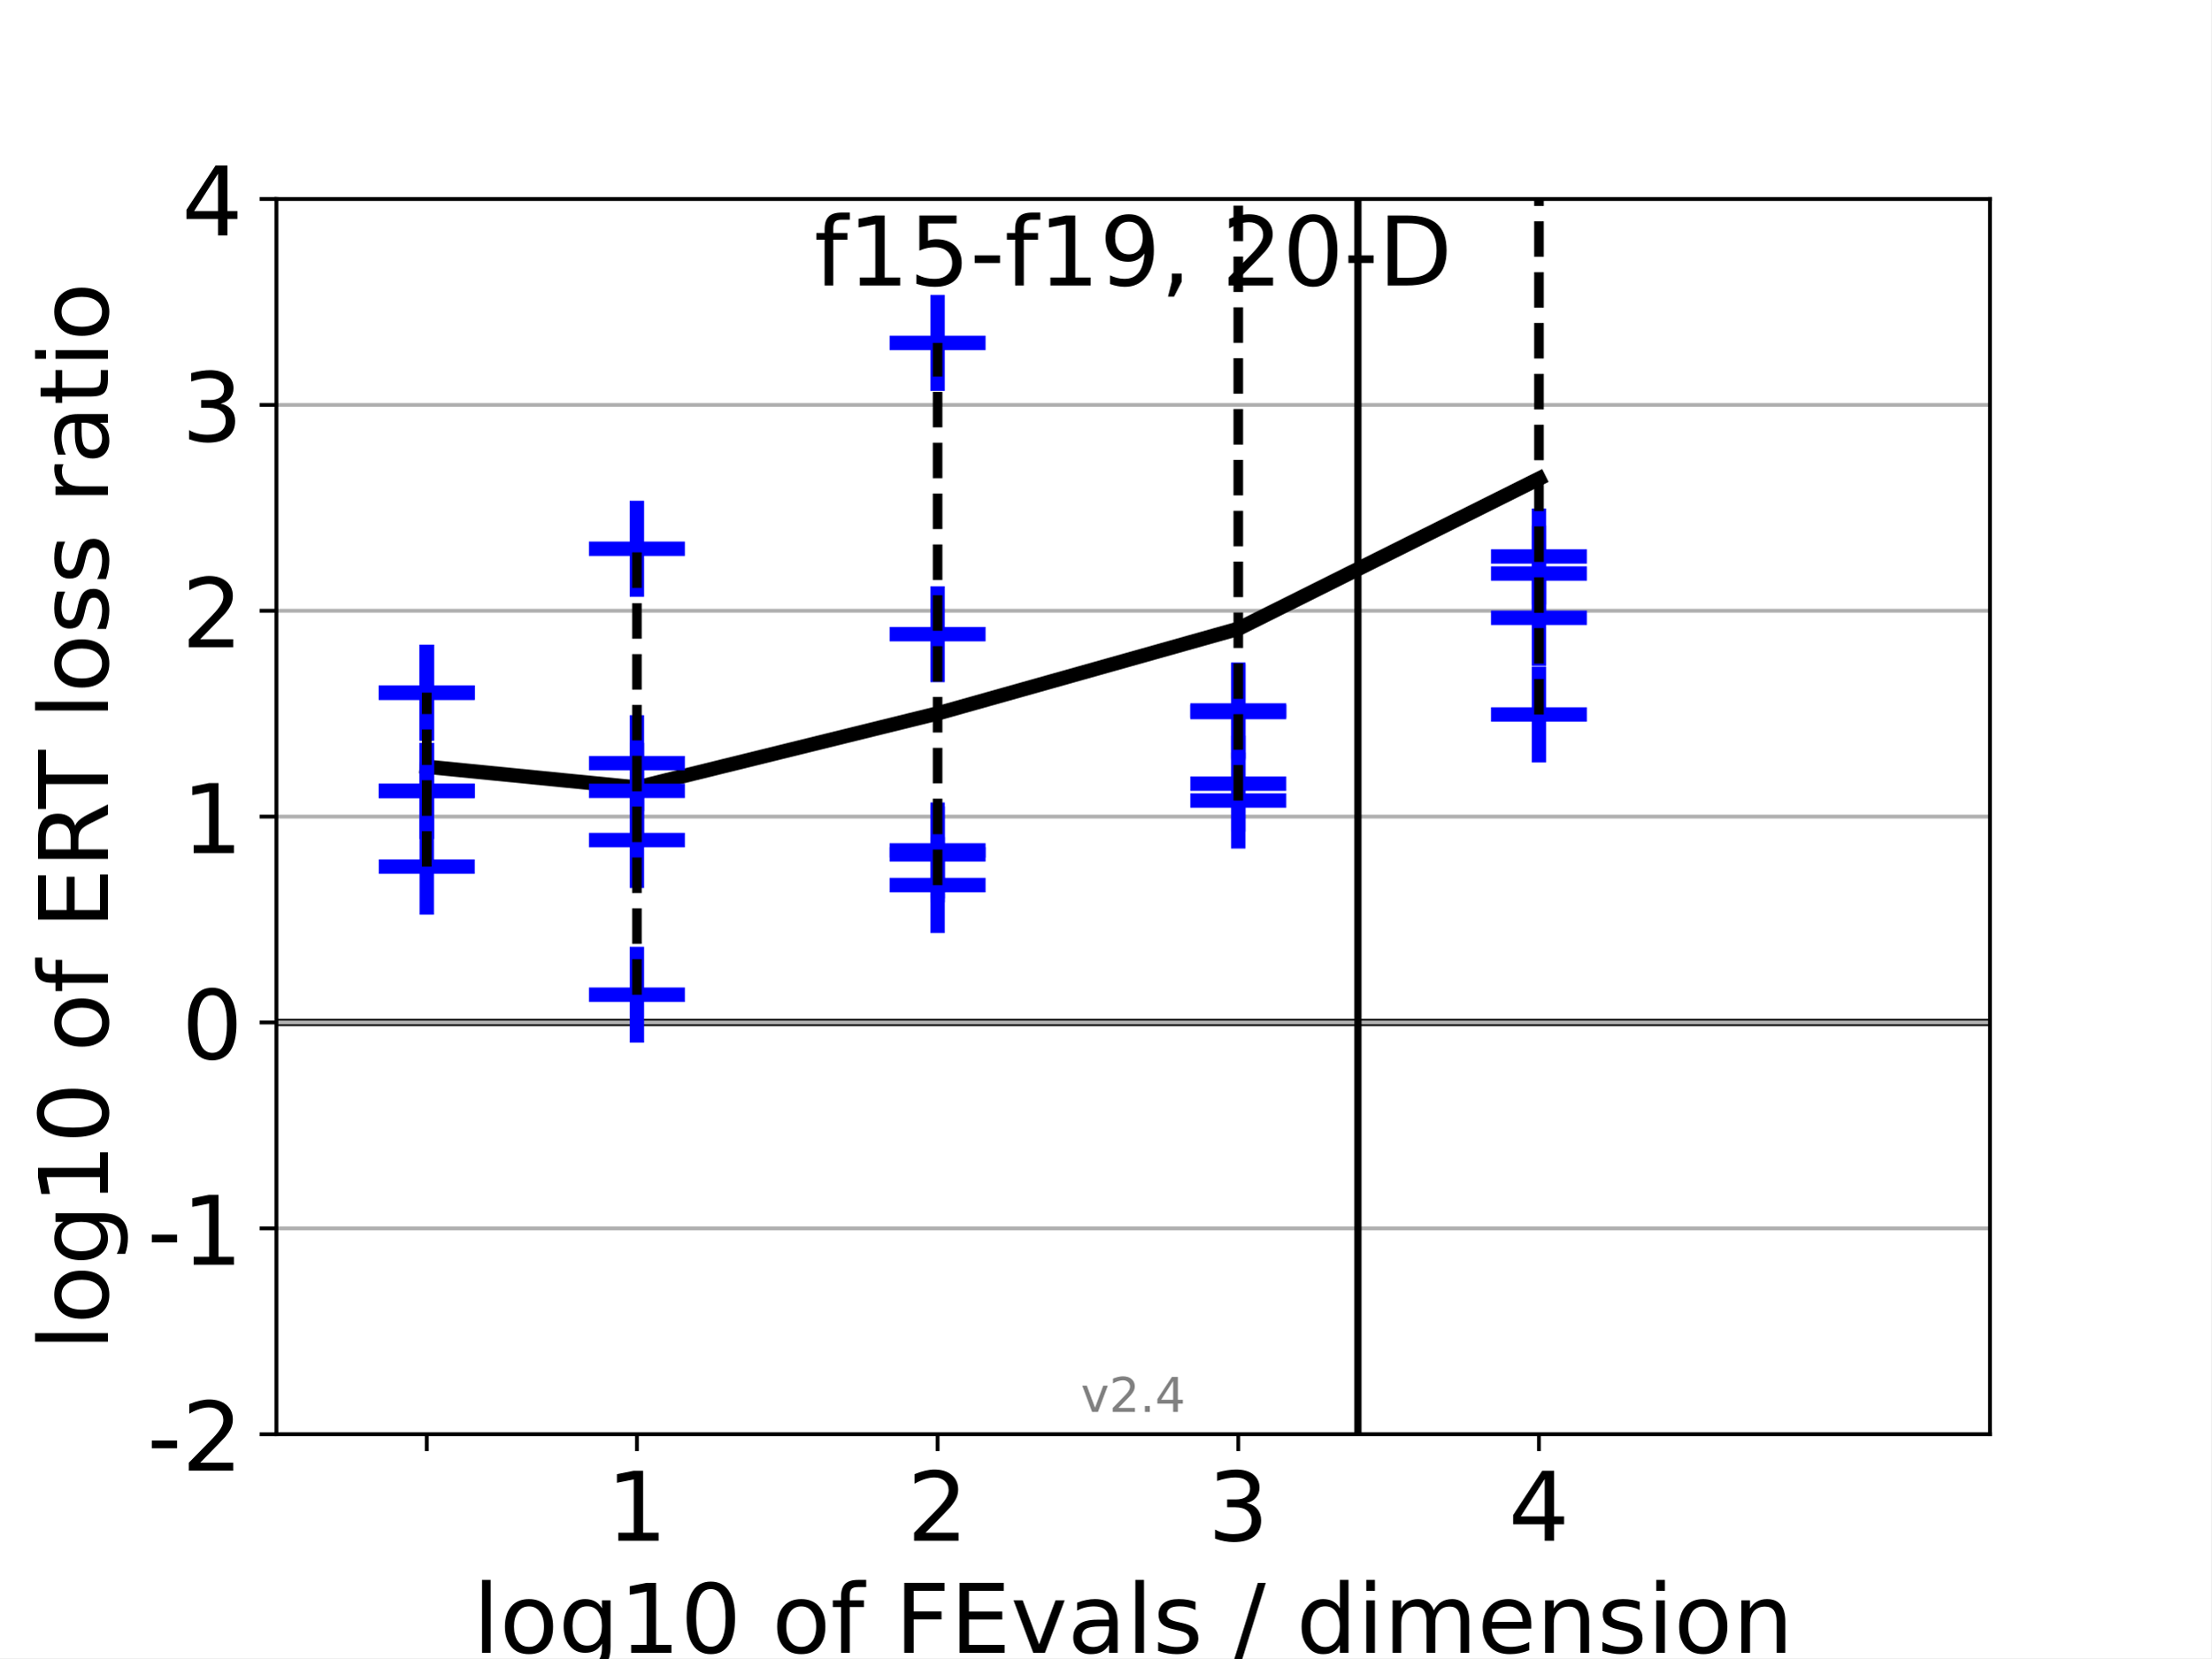
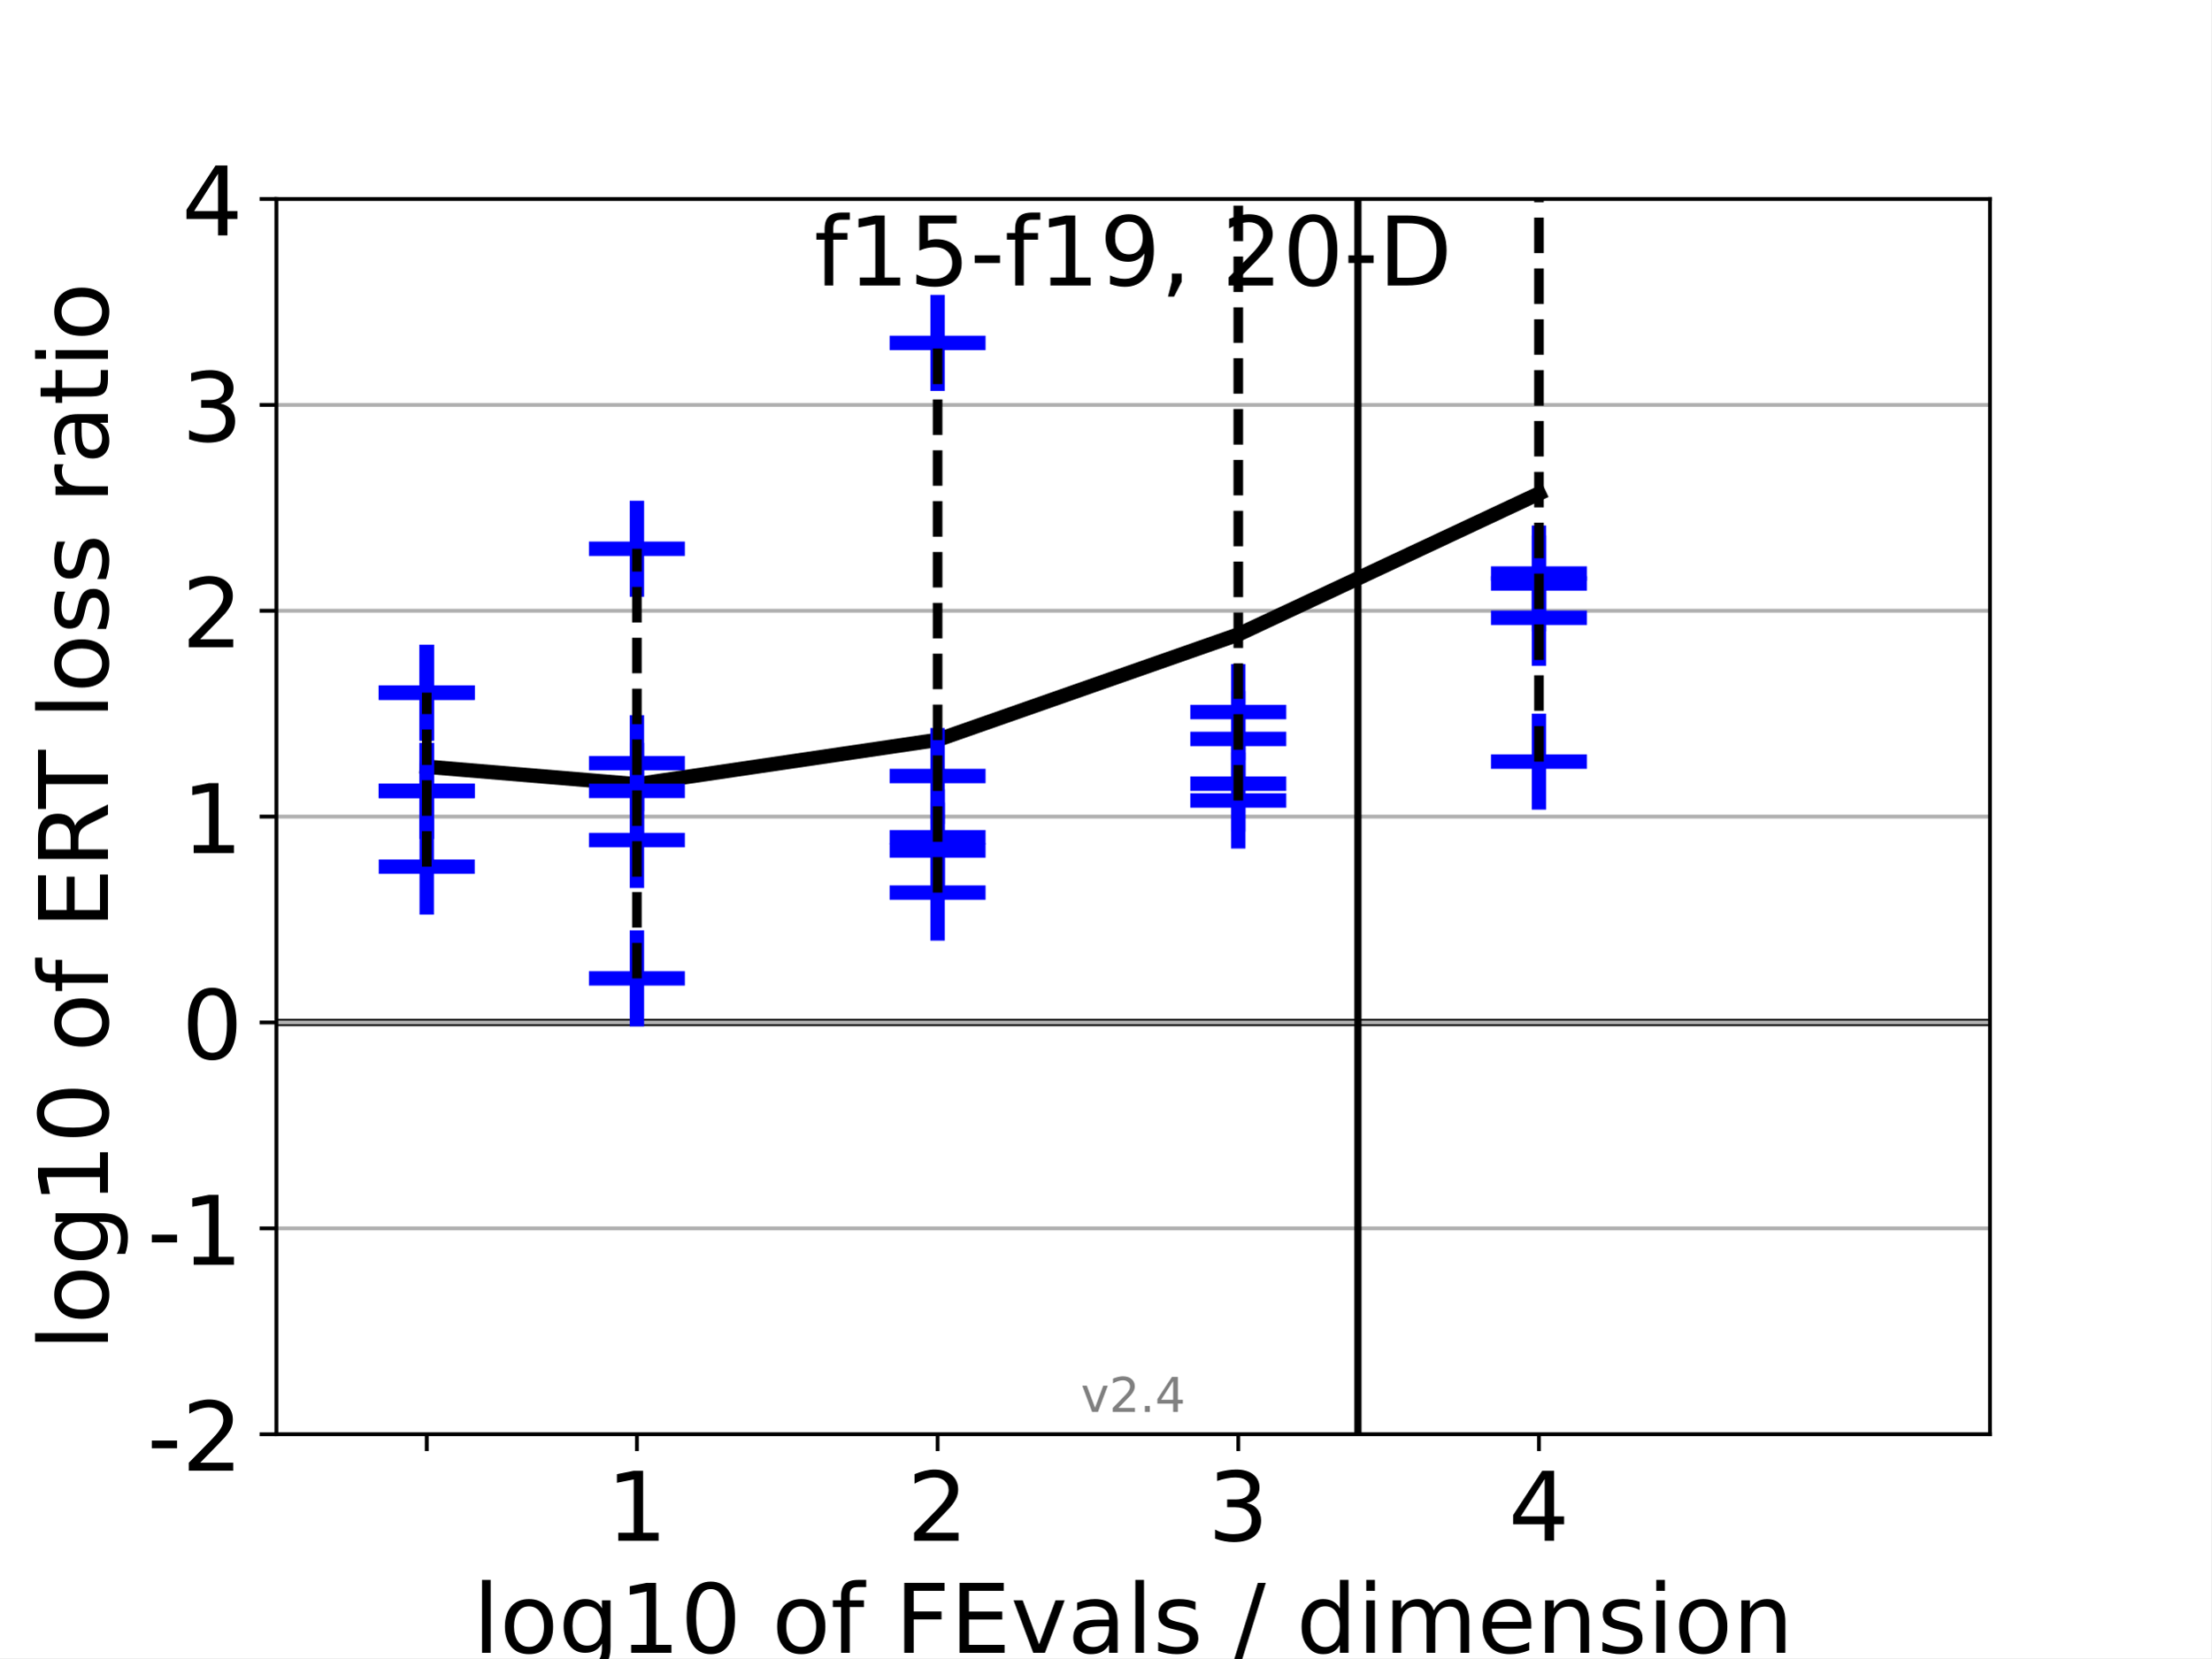
<svg xmlns="http://www.w3.org/2000/svg" xmlns:xlink="http://www.w3.org/1999/xlink" height="345.6pt" version="1.1" viewBox="0 0 460.8 345.6" width="460.8pt">
  <defs>
    <style type="text/css">*{stroke-linecap:butt;stroke-linejoin:round;}</style>
  </defs>
  <g id="figure_1">
    <g id="patch_1">
      <path d="M 0 345.6  L 460.8 345.6  L 460.8 0  L 0 0  z " style="fill:#ffffff;" />
    </g>
    <g id="axes_1">
      <g id="patch_2">
        <path d="M 57.6 298.944  L 414.72 298.944  L 414.72 41.472  L 57.6 41.472  z " style="fill:#ffffff;" />
      </g>
      <g id="line2d_1">
-         <path clip-path="url(#pb84c7415a2)" d="M 57.6 213.12  L 414.72 213.12  " style="fill:none;stroke:#000000;stroke-linecap:square;stroke-width:1.5;" />
+         <path clip-path="url(#p6bd5927baa)" d="M 57.6 213.12  L 414.72 213.12  " style="fill:none;stroke:#000000;stroke-linecap:square;stroke-width:1.5;" />
      </g>
      <g id="matplotlib.axis_1">
        <g id="xtick_1">
          <g id="line2d_2">
            <defs>
-               <path d="M 0 0  L 0 3.5  " id="mb9c0bf3756" style="stroke:#000000;stroke-width:0.8;" />
+               <path d="M 0 0  L 0 3.5  " id="ma778d12fcb" style="stroke:#000000;stroke-width:0.8;" />
            </defs>
            <g>
-               <use style="stroke:#000000;stroke-width:0.8;" x="88.932" xlink:href="#mb9c0bf3756" y="298.944" />
+               <use style="stroke:#000000;stroke-width:0.8;" x="88.932" xlink:href="#ma778d12fcb" y="298.944" />
            </g>
          </g>
        </g>
        <g id="xtick_2">
          <g id="line2d_3">
            <g>
-               <use style="stroke:#000000;stroke-width:0.8;" x="132.732" xlink:href="#mb9c0bf3756" y="298.944" />
+               <use style="stroke:#000000;stroke-width:0.8;" x="132.732" xlink:href="#ma778d12fcb" y="298.944" />
            </g>
          </g>
          <g id="text_1">
            <g transform="translate(126.3697 321.1409)scale(0.2 -0.2)">
              <defs>
                <path d="M 794 531  L 1825 531  L 1825 4091  L 703 3866  L 703 4441  L 1819 4666  L 2450 4666  L 2450 531  L 3481 531  L 3481 0  L 794 0  L 794 531  z " id="DejaVuSans-31" transform="scale(0.015625)" />
              </defs>
              <use xlink:href="#DejaVuSans-31" />
            </g>
          </g>
        </g>
        <g id="xtick_3">
          <g id="line2d_4">
            <g>
-               <use style="stroke:#000000;stroke-width:0.8;" x="195.396" xlink:href="#mb9c0bf3756" y="298.944" />
+               <use style="stroke:#000000;stroke-width:0.8;" x="195.396" xlink:href="#ma778d12fcb" y="298.944" />
            </g>
          </g>
          <g id="text_2">
            <g transform="translate(189.0337 321.1409)scale(0.2 -0.2)">
              <defs>
                <path d="M 1228 531  L 3431 531  L 3431 0  L 469 0  L 469 531  Q 828 903 1448 1529  Q 2069 2156 2228 2338  Q 2531 2678 2651 2914  Q 2772 3150 2772 3378  Q 2772 3750 2511 3984  Q 2250 4219 1831 4219  Q 1534 4219 1204 4116  Q 875 4013 500 3803  L 500 4441  Q 881 4594 1212 4672  Q 1544 4750 1819 4750  Q 2544 4750 2975 4387  Q 3406 4025 3406 3419  Q 3406 3131 3298 2873  Q 3191 2616 2906 2266  Q 2828 2175 2409 1742  Q 1991 1309 1228 531  z " id="DejaVuSans-32" transform="scale(0.015625)" />
              </defs>
              <use xlink:href="#DejaVuSans-32" />
            </g>
          </g>
        </g>
        <g id="xtick_4">
          <g id="line2d_5">
            <g>
-               <use style="stroke:#000000;stroke-width:0.8;" x="258.06" xlink:href="#mb9c0bf3756" y="298.944" />
+               <use style="stroke:#000000;stroke-width:0.8;" x="258.06" xlink:href="#ma778d12fcb" y="298.944" />
            </g>
          </g>
          <g id="text_3">
            <g transform="translate(251.6976 321.1409)scale(0.2 -0.2)">
              <defs>
                <path d="M 2597 2516  Q 3050 2419 3304 2112  Q 3559 1806 3559 1356  Q 3559 666 3084 287  Q 2609 -91 1734 -91  Q 1441 -91 1130 -33  Q 819 25 488 141  L 488 750  Q 750 597 1062 519  Q 1375 441 1716 441  Q 2309 441 2620 675  Q 2931 909 2931 1356  Q 2931 1769 2642 2001  Q 2353 2234 1838 2234  L 1294 2234  L 1294 2753  L 1863 2753  Q 2328 2753 2575 2939  Q 2822 3125 2822 3475  Q 2822 3834 2567 4026  Q 2313 4219 1838 4219  Q 1578 4219 1281 4162  Q 984 4106 628 3988  L 628 4550  Q 988 4650 1302 4700  Q 1616 4750 1894 4750  Q 2613 4750 3031 4423  Q 3450 4097 3450 3541  Q 3450 3153 3228 2886  Q 3006 2619 2597 2516  z " id="DejaVuSans-33" transform="scale(0.015625)" />
              </defs>
              <use xlink:href="#DejaVuSans-33" />
            </g>
          </g>
        </g>
        <g id="xtick_5">
          <g id="line2d_6">
            <g>
-               <use style="stroke:#000000;stroke-width:0.8;" x="320.724" xlink:href="#mb9c0bf3756" y="298.944" />
+               <use style="stroke:#000000;stroke-width:0.8;" x="320.724" xlink:href="#ma778d12fcb" y="298.944" />
            </g>
          </g>
          <g id="text_4">
            <g transform="translate(314.3616 321.1409)scale(0.2 -0.2)">
              <defs>
                <path d="M 2419 4116  L 825 1625  L 2419 1625  L 2419 4116  z M 2253 4666  L 3047 4666  L 3047 1625  L 3713 1625  L 3713 1100  L 3047 1100  L 3047 0  L 2419 0  L 2419 1100  L 313 1100  L 313 1709  L 2253 4666  z " id="DejaVuSans-34" transform="scale(0.015625)" />
              </defs>
              <use xlink:href="#DejaVuSans-34" />
            </g>
          </g>
        </g>
        <g id="text_5">
          <g transform="translate(98.56312 344.4971)scale(0.2 -0.2)">
            <defs>
              <path d="M 603 4863  L 1178 4863  L 1178 0  L 603 0  L 603 4863  z " id="DejaVuSans-6c" transform="scale(0.015625)" />
              <path d="M 1959 3097  Q 1497 3097 1228 2736  Q 959 2375 959 1747  Q 959 1119 1226 758  Q 1494 397 1959 397  Q 2419 397 2687 759  Q 2956 1122 2956 1747  Q 2956 2369 2687 2733  Q 2419 3097 1959 3097  z M 1959 3584  Q 2709 3584 3137 3096  Q 3566 2609 3566 1747  Q 3566 888 3137 398  Q 2709 -91 1959 -91  Q 1206 -91 779 398  Q 353 888 353 1747  Q 353 2609 779 3096  Q 1206 3584 1959 3584  z " id="DejaVuSans-6f" transform="scale(0.015625)" />
              <path d="M 2906 1791  Q 2906 2416 2648 2759  Q 2391 3103 1925 3103  Q 1463 3103 1205 2759  Q 947 2416 947 1791  Q 947 1169 1205 825  Q 1463 481 1925 481  Q 2391 481 2648 825  Q 2906 1169 2906 1791  z M 3481 434  Q 3481 -459 3084 -895  Q 2688 -1331 1869 -1331  Q 1566 -1331 1297 -1286  Q 1028 -1241 775 -1147  L 775 -588  Q 1028 -725 1275 -790  Q 1522 -856 1778 -856  Q 2344 -856 2625 -561  Q 2906 -266 2906 331  L 2906 616  Q 2728 306 2450 153  Q 2172 0 1784 0  Q 1141 0 747 490  Q 353 981 353 1791  Q 353 2603 747 3093  Q 1141 3584 1784 3584  Q 2172 3584 2450 3431  Q 2728 3278 2906 2969  L 2906 3500  L 3481 3500  L 3481 434  z " id="DejaVuSans-67" transform="scale(0.015625)" />
              <path d="M 2034 4250  Q 1547 4250 1301 3770  Q 1056 3291 1056 2328  Q 1056 1369 1301 889  Q 1547 409 2034 409  Q 2525 409 2770 889  Q 3016 1369 3016 2328  Q 3016 3291 2770 3770  Q 2525 4250 2034 4250  z M 2034 4750  Q 2819 4750 3233 4129  Q 3647 3509 3647 2328  Q 3647 1150 3233 529  Q 2819 -91 2034 -91  Q 1250 -91 836 529  Q 422 1150 422 2328  Q 422 3509 836 4129  Q 1250 4750 2034 4750  z " id="DejaVuSans-30" transform="scale(0.015625)" />
              <path id="DejaVuSans-20" transform="scale(0.015625)" />
              <path d="M 2375 4863  L 2375 4384  L 1825 4384  Q 1516 4384 1395 4259  Q 1275 4134 1275 3809  L 1275 3500  L 2222 3500  L 2222 3053  L 1275 3053  L 1275 0  L 697 0  L 697 3053  L 147 3053  L 147 3500  L 697 3500  L 697 3744  Q 697 4328 969 4595  Q 1241 4863 1831 4863  L 2375 4863  z " id="DejaVuSans-66" transform="scale(0.015625)" />
              <path d="M 628 4666  L 3309 4666  L 3309 4134  L 1259 4134  L 1259 2759  L 3109 2759  L 3109 2228  L 1259 2228  L 1259 0  L 628 0  L 628 4666  z " id="DejaVuSans-46" transform="scale(0.015625)" />
              <path d="M 628 4666  L 3578 4666  L 3578 4134  L 1259 4134  L 1259 2753  L 3481 2753  L 3481 2222  L 1259 2222  L 1259 531  L 3634 531  L 3634 0  L 628 0  L 628 4666  z " id="DejaVuSans-45" transform="scale(0.015625)" />
              <path d="M 191 3500  L 800 3500  L 1894 563  L 2988 3500  L 3597 3500  L 2284 0  L 1503 0  L 191 3500  z " id="DejaVuSans-76" transform="scale(0.015625)" />
              <path d="M 2194 1759  Q 1497 1759 1228 1600  Q 959 1441 959 1056  Q 959 750 1161 570  Q 1363 391 1709 391  Q 2188 391 2477 730  Q 2766 1069 2766 1631  L 2766 1759  L 2194 1759  z M 3341 1997  L 3341 0  L 2766 0  L 2766 531  Q 2569 213 2275 61  Q 1981 -91 1556 -91  Q 1019 -91 701 211  Q 384 513 384 1019  Q 384 1609 779 1909  Q 1175 2209 1959 2209  L 2766 2209  L 2766 2266  Q 2766 2663 2505 2880  Q 2244 3097 1772 3097  Q 1472 3097 1187 3025  Q 903 2953 641 2809  L 641 3341  Q 956 3463 1253 3523  Q 1550 3584 1831 3584  Q 2591 3584 2966 3190  Q 3341 2797 3341 1997  z " id="DejaVuSans-61" transform="scale(0.015625)" />
              <path d="M 2834 3397  L 2834 2853  Q 2591 2978 2328 3040  Q 2066 3103 1784 3103  Q 1356 3103 1142 2972  Q 928 2841 928 2578  Q 928 2378 1081 2264  Q 1234 2150 1697 2047  L 1894 2003  Q 2506 1872 2764 1633  Q 3022 1394 3022 966  Q 3022 478 2636 193  Q 2250 -91 1575 -91  Q 1294 -91 989 -36  Q 684 19 347 128  L 347 722  Q 666 556 975 473  Q 1284 391 1588 391  Q 1994 391 2212 530  Q 2431 669 2431 922  Q 2431 1156 2273 1281  Q 2116 1406 1581 1522  L 1381 1569  Q 847 1681 609 1914  Q 372 2147 372 2553  Q 372 3047 722 3315  Q 1072 3584 1716 3584  Q 2034 3584 2315 3537  Q 2597 3491 2834 3397  z " id="DejaVuSans-73" transform="scale(0.015625)" />
              <path d="M 1625 4666  L 2156 4666  L 531 -594  L 0 -594  L 1625 4666  z " id="DejaVuSans-2f" transform="scale(0.015625)" />
              <path d="M 2906 2969  L 2906 4863  L 3481 4863  L 3481 0  L 2906 0  L 2906 525  Q 2725 213 2448 61  Q 2172 -91 1784 -91  Q 1150 -91 751 415  Q 353 922 353 1747  Q 353 2572 751 3078  Q 1150 3584 1784 3584  Q 2172 3584 2448 3432  Q 2725 3281 2906 2969  z M 947 1747  Q 947 1113 1208 752  Q 1469 391 1925 391  Q 2381 391 2643 752  Q 2906 1113 2906 1747  Q 2906 2381 2643 2742  Q 2381 3103 1925 3103  Q 1469 3103 1208 2742  Q 947 2381 947 1747  z " id="DejaVuSans-64" transform="scale(0.015625)" />
              <path d="M 603 3500  L 1178 3500  L 1178 0  L 603 0  L 603 3500  z M 603 4863  L 1178 4863  L 1178 4134  L 603 4134  L 603 4863  z " id="DejaVuSans-69" transform="scale(0.015625)" />
              <path d="M 3328 2828  Q 3544 3216 3844 3400  Q 4144 3584 4550 3584  Q 5097 3584 5394 3201  Q 5691 2819 5691 2113  L 5691 0  L 5113 0  L 5113 2094  Q 5113 2597 4934 2840  Q 4756 3084 4391 3084  Q 3944 3084 3684 2787  Q 3425 2491 3425 1978  L 3425 0  L 2847 0  L 2847 2094  Q 2847 2600 2669 2842  Q 2491 3084 2119 3084  Q 1678 3084 1418 2786  Q 1159 2488 1159 1978  L 1159 0  L 581 0  L 581 3500  L 1159 3500  L 1159 2956  Q 1356 3278 1631 3431  Q 1906 3584 2284 3584  Q 2666 3584 2933 3390  Q 3200 3197 3328 2828  z " id="DejaVuSans-6d" transform="scale(0.015625)" />
              <path d="M 3597 1894  L 3597 1613  L 953 1613  Q 991 1019 1311 708  Q 1631 397 2203 397  Q 2534 397 2845 478  Q 3156 559 3463 722  L 3463 178  Q 3153 47 2828 -22  Q 2503 -91 2169 -91  Q 1331 -91 842 396  Q 353 884 353 1716  Q 353 2575 817 3079  Q 1281 3584 2069 3584  Q 2775 3584 3186 3129  Q 3597 2675 3597 1894  z M 3022 2063  Q 3016 2534 2758 2815  Q 2500 3097 2075 3097  Q 1594 3097 1305 2825  Q 1016 2553 972 2059  L 3022 2063  z " id="DejaVuSans-65" transform="scale(0.015625)" />
              <path d="M 3513 2113  L 3513 0  L 2938 0  L 2938 2094  Q 2938 2591 2744 2837  Q 2550 3084 2163 3084  Q 1697 3084 1428 2787  Q 1159 2491 1159 1978  L 1159 0  L 581 0  L 581 3500  L 1159 3500  L 1159 2956  Q 1366 3272 1645 3428  Q 1925 3584 2291 3584  Q 2894 3584 3203 3211  Q 3513 2838 3513 2113  z " id="DejaVuSans-6e" transform="scale(0.015625)" />
            </defs>
            <use xlink:href="#DejaVuSans-6c" />
            <use x="27.783" xlink:href="#DejaVuSans-6f" />
            <use x="88.965" xlink:href="#DejaVuSans-67" />
            <use x="152.441" xlink:href="#DejaVuSans-31" />
            <use x="216.064" xlink:href="#DejaVuSans-30" />
            <use x="279.688" xlink:href="#DejaVuSans-20" />
            <use x="311.475" xlink:href="#DejaVuSans-6f" />
            <use x="372.656" xlink:href="#DejaVuSans-66" />
            <use x="407.861" xlink:href="#DejaVuSans-20" />
            <use x="439.648" xlink:href="#DejaVuSans-46" />
            <use x="497.168" xlink:href="#DejaVuSans-45" />
            <use x="560.352" xlink:href="#DejaVuSans-76" />
            <use x="619.531" xlink:href="#DejaVuSans-61" />
            <use x="680.811" xlink:href="#DejaVuSans-6c" />
            <use x="708.594" xlink:href="#DejaVuSans-73" />
            <use x="760.693" xlink:href="#DejaVuSans-20" />
            <use x="792.48" xlink:href="#DejaVuSans-2f" />
            <use x="826.172" xlink:href="#DejaVuSans-20" />
            <use x="857.959" xlink:href="#DejaVuSans-64" />
            <use x="921.436" xlink:href="#DejaVuSans-69" />
            <use x="949.219" xlink:href="#DejaVuSans-6d" />
            <use x="1046.631" xlink:href="#DejaVuSans-65" />
            <use x="1108.154" xlink:href="#DejaVuSans-6e" />
            <use x="1171.533" xlink:href="#DejaVuSans-73" />
            <use x="1223.633" xlink:href="#DejaVuSans-69" />
            <use x="1251.416" xlink:href="#DejaVuSans-6f" />
            <use x="1312.598" xlink:href="#DejaVuSans-6e" />
          </g>
        </g>
      </g>
      <g id="matplotlib.axis_2">
        <g id="ytick_1">
          <g id="line2d_7">
-             <path clip-path="url(#pb84c7415a2)" d="M 57.6 298.944  L 414.72 298.944  " style="fill:none;stroke:#b0b0b0;stroke-linecap:square;stroke-width:0.8;" />
+             <path clip-path="url(#p6bd5927baa)" d="M 57.6 298.944  L 414.72 298.944  " style="fill:none;stroke:#b0b0b0;stroke-linecap:square;stroke-width:0.8;" />
          </g>
          <g id="line2d_8">
            <defs>
-               <path d="M 0 0  L -3.5 0  " id="mbdb5565220" style="stroke:#000000;stroke-width:0.8;" />
+               <path d="M 0 0  L -3.5 0  " id="m5d3b3e2cb1" style="stroke:#000000;stroke-width:0.8;" />
            </defs>
            <g>
-               <use style="stroke:#000000;stroke-width:0.8;" x="57.6" xlink:href="#mbdb5565220" y="298.944" />
+               <use style="stroke:#000000;stroke-width:0.8;" x="57.6" xlink:href="#m5d3b3e2cb1" y="298.944" />
            </g>
          </g>
          <g id="text_6">
            <g transform="translate(30.65938 306.5424)scale(0.2 -0.2)">
              <defs>
                <path d="M 313 2009  L 1997 2009  L 1997 1497  L 313 1497  L 313 2009  z " id="DejaVuSans-2d" transform="scale(0.015625)" />
              </defs>
              <use xlink:href="#DejaVuSans-2d" />
              <use x="36.084" xlink:href="#DejaVuSans-32" />
            </g>
          </g>
        </g>
        <g id="ytick_2">
          <g id="line2d_9">
-             <path clip-path="url(#pb84c7415a2)" d="M 57.6 256.032  L 414.72 256.032  " style="fill:none;stroke:#b0b0b0;stroke-linecap:square;stroke-width:0.8;" />
+             <path clip-path="url(#p6bd5927baa)" d="M 57.6 256.032  L 414.72 256.032  " style="fill:none;stroke:#b0b0b0;stroke-linecap:square;stroke-width:0.8;" />
          </g>
          <g id="line2d_10">
            <g>
-               <use style="stroke:#000000;stroke-width:0.8;" x="57.6" xlink:href="#mbdb5565220" y="256.032" />
+               <use style="stroke:#000000;stroke-width:0.8;" x="57.6" xlink:href="#m5d3b3e2cb1" y="256.032" />
            </g>
          </g>
          <g id="text_7">
            <g transform="translate(30.65938 263.6304)scale(0.2 -0.2)">
              <use xlink:href="#DejaVuSans-2d" />
              <use x="36.084" xlink:href="#DejaVuSans-31" />
            </g>
          </g>
        </g>
        <g id="ytick_3">
          <g id="line2d_11">
-             <path clip-path="url(#pb84c7415a2)" d="M 57.6 213.12  L 414.72 213.12  " style="fill:none;stroke:#b0b0b0;stroke-linecap:square;stroke-width:0.8;" />
+             <path clip-path="url(#p6bd5927baa)" d="M 57.6 213.12  L 414.72 213.12  " style="fill:none;stroke:#b0b0b0;stroke-linecap:square;stroke-width:0.8;" />
          </g>
          <g id="line2d_12">
            <g>
-               <use style="stroke:#000000;stroke-width:0.8;" x="57.6" xlink:href="#mbdb5565220" y="213.12" />
+               <use style="stroke:#000000;stroke-width:0.8;" x="57.6" xlink:href="#m5d3b3e2cb1" y="213.12" />
            </g>
          </g>
          <g id="text_8">
            <g transform="translate(37.875 220.7184)scale(0.2 -0.2)">
              <use xlink:href="#DejaVuSans-30" />
            </g>
          </g>
        </g>
        <g id="ytick_4">
          <g id="line2d_13">
-             <path clip-path="url(#pb84c7415a2)" d="M 57.6 170.208  L 414.72 170.208  " style="fill:none;stroke:#b0b0b0;stroke-linecap:square;stroke-width:0.8;" />
+             <path clip-path="url(#p6bd5927baa)" d="M 57.6 170.208  L 414.72 170.208  " style="fill:none;stroke:#b0b0b0;stroke-linecap:square;stroke-width:0.8;" />
          </g>
          <g id="line2d_14">
            <g>
-               <use style="stroke:#000000;stroke-width:0.8;" x="57.6" xlink:href="#mbdb5565220" y="170.208" />
+               <use style="stroke:#000000;stroke-width:0.8;" x="57.6" xlink:href="#m5d3b3e2cb1" y="170.208" />
            </g>
          </g>
          <g id="text_9">
            <g transform="translate(37.875 177.8064)scale(0.2 -0.2)">
              <use xlink:href="#DejaVuSans-31" />
            </g>
          </g>
        </g>
        <g id="ytick_5">
          <g id="line2d_15">
-             <path clip-path="url(#pb84c7415a2)" d="M 57.6 127.296  L 414.72 127.296  " style="fill:none;stroke:#b0b0b0;stroke-linecap:square;stroke-width:0.8;" />
+             <path clip-path="url(#p6bd5927baa)" d="M 57.6 127.296  L 414.72 127.296  " style="fill:none;stroke:#b0b0b0;stroke-linecap:square;stroke-width:0.8;" />
          </g>
          <g id="line2d_16">
            <g>
-               <use style="stroke:#000000;stroke-width:0.8;" x="57.6" xlink:href="#mbdb5565220" y="127.296" />
+               <use style="stroke:#000000;stroke-width:0.8;" x="57.6" xlink:href="#m5d3b3e2cb1" y="127.296" />
            </g>
          </g>
          <g id="text_10">
            <g transform="translate(37.875 134.8944)scale(0.2 -0.2)">
              <use xlink:href="#DejaVuSans-32" />
            </g>
          </g>
        </g>
        <g id="ytick_6">
          <g id="line2d_17">
-             <path clip-path="url(#pb84c7415a2)" d="M 57.6 84.384  L 414.72 84.384  " style="fill:none;stroke:#b0b0b0;stroke-linecap:square;stroke-width:0.8;" />
+             <path clip-path="url(#p6bd5927baa)" d="M 57.6 84.384  L 414.72 84.384  " style="fill:none;stroke:#b0b0b0;stroke-linecap:square;stroke-width:0.8;" />
          </g>
          <g id="line2d_18">
            <g>
-               <use style="stroke:#000000;stroke-width:0.8;" x="57.6" xlink:href="#mbdb5565220" y="84.384" />
+               <use style="stroke:#000000;stroke-width:0.8;" x="57.6" xlink:href="#m5d3b3e2cb1" y="84.384" />
            </g>
          </g>
          <g id="text_11">
            <g transform="translate(37.875 91.98244)scale(0.2 -0.2)">
              <use xlink:href="#DejaVuSans-33" />
            </g>
          </g>
        </g>
        <g id="ytick_7">
          <g id="line2d_19">
-             <path clip-path="url(#pb84c7415a2)" d="M 57.6 41.472  L 414.72 41.472  " style="fill:none;stroke:#b0b0b0;stroke-linecap:square;stroke-width:0.8;" />
+             <path clip-path="url(#p6bd5927baa)" d="M 57.6 41.472  L 414.72 41.472  " style="fill:none;stroke:#b0b0b0;stroke-linecap:square;stroke-width:0.8;" />
          </g>
          <g id="line2d_20">
            <g>
-               <use style="stroke:#000000;stroke-width:0.8;" x="57.6" xlink:href="#mbdb5565220" y="41.472" />
+               <use style="stroke:#000000;stroke-width:0.8;" x="57.6" xlink:href="#m5d3b3e2cb1" y="41.472" />
            </g>
          </g>
          <g id="text_12">
            <g transform="translate(37.875 49.07044)scale(0.2 -0.2)">
              <use xlink:href="#DejaVuSans-34" />
            </g>
          </g>
        </g>
        <g id="text_13">
          <g transform="translate(22.5 281.5518)rotate(-90)scale(0.2 -0.2)">
            <defs>
              <path d="M 2841 2188  Q 3044 2119 3236 1894  Q 3428 1669 3622 1275  L 4263 0  L 3584 0  L 2988 1197  Q 2756 1666 2539 1819  Q 2322 1972 1947 1972  L 1259 1972  L 1259 0  L 628 0  L 628 4666  L 2053 4666  Q 2853 4666 3247 4331  Q 3641 3997 3641 3322  Q 3641 2881 3436 2590  Q 3231 2300 2841 2188  z M 1259 4147  L 1259 2491  L 2053 2491  Q 2509 2491 2742 2702  Q 2975 2913 2975 3322  Q 2975 3731 2742 3939  Q 2509 4147 2053 4147  L 1259 4147  z " id="DejaVuSans-52" transform="scale(0.015625)" />
              <path d="M -19 4666  L 3928 4666  L 3928 4134  L 2272 4134  L 2272 0  L 1638 0  L 1638 4134  L -19 4134  L -19 4666  z " id="DejaVuSans-54" transform="scale(0.015625)" />
              <path d="M 2631 2963  Q 2534 3019 2420 3045  Q 2306 3072 2169 3072  Q 1681 3072 1420 2755  Q 1159 2438 1159 1844  L 1159 0  L 581 0  L 581 3500  L 1159 3500  L 1159 2956  Q 1341 3275 1631 3429  Q 1922 3584 2338 3584  Q 2397 3584 2469 3576  Q 2541 3569 2628 3553  L 2631 2963  z " id="DejaVuSans-72" transform="scale(0.015625)" />
              <path d="M 1172 4494  L 1172 3500  L 2356 3500  L 2356 3053  L 1172 3053  L 1172 1153  Q 1172 725 1289 603  Q 1406 481 1766 481  L 2356 481  L 2356 0  L 1766 0  Q 1100 0 847 248  Q 594 497 594 1153  L 594 3053  L 172 3053  L 172 3500  L 594 3500  L 594 4494  L 1172 4494  z " id="DejaVuSans-74" transform="scale(0.015625)" />
            </defs>
            <use xlink:href="#DejaVuSans-6c" />
            <use x="27.783" xlink:href="#DejaVuSans-6f" />
            <use x="88.965" xlink:href="#DejaVuSans-67" />
            <use x="152.441" xlink:href="#DejaVuSans-31" />
            <use x="216.064" xlink:href="#DejaVuSans-30" />
            <use x="279.688" xlink:href="#DejaVuSans-20" />
            <use x="311.475" xlink:href="#DejaVuSans-6f" />
            <use x="372.656" xlink:href="#DejaVuSans-66" />
            <use x="407.861" xlink:href="#DejaVuSans-20" />
            <use x="439.648" xlink:href="#DejaVuSans-45" />
            <use x="502.832" xlink:href="#DejaVuSans-52" />
            <use x="565.064" xlink:href="#DejaVuSans-54" />
            <use x="626.148" xlink:href="#DejaVuSans-20" />
            <use x="657.936" xlink:href="#DejaVuSans-6c" />
            <use x="685.719" xlink:href="#DejaVuSans-6f" />
            <use x="746.9" xlink:href="#DejaVuSans-73" />
            <use x="799" xlink:href="#DejaVuSans-73" />
            <use x="851.1" xlink:href="#DejaVuSans-20" />
            <use x="882.887" xlink:href="#DejaVuSans-72" />
            <use x="924" xlink:href="#DejaVuSans-61" />
            <use x="985.279" xlink:href="#DejaVuSans-74" />
            <use x="1024.488" xlink:href="#DejaVuSans-69" />
            <use x="1052.271" xlink:href="#DejaVuSans-6f" />
          </g>
        </g>
      </g>
      <g id="line2d_21">
-         <path clip-path="url(#pb84c7415a2)" d="M 88.932 159.815  L 132.732 164.144  L 195.396 148.692  L 258.06 131.05  L 320.724 99.769  " style="fill:none;stroke:#000000;stroke-linecap:square;stroke-width:3;" />
+         <path clip-path="url(#p6bd5927baa)" d="M 88.932 159.815  L 132.732 163.464  L 195.396 154.208  L 258.06 132.238  L 320.724 102.858  " style="fill:none;stroke:#000000;stroke-linecap:square;stroke-width:3;" />
      </g>
      <g id="line2d_22">
        <defs>
-           <path d="M -10 0  L 10 0  M 0 10  L 0 -10  " id="mf284e0844d" style="stroke:#0000ff;stroke-width:3;" />
+           <path d="M -10 0  L 10 0  M 0 10  L 0 -10  " id="m1ff5a903f2" style="stroke:#0000ff;stroke-width:3;" />
        </defs>
-         <g clip-path="url(#pb84c7415a2)">
-           <use style="fill:#0000ff;stroke:#0000ff;stroke-width:3;" x="88.932" xlink:href="#mf284e0844d" y="144.372" />
-           <use style="fill:#0000ff;stroke:#0000ff;stroke-width:3;" x="88.932" xlink:href="#mf284e0844d" y="164.847" />
-           <use style="fill:#0000ff;stroke:#0000ff;stroke-width:3;" x="88.932" xlink:href="#mf284e0844d" y="180.637" />
-           <use style="fill:#0000ff;stroke:#0000ff;stroke-width:3;" x="88.932" xlink:href="#mf284e0844d" y="164.847" />
-           <use style="fill:#0000ff;stroke:#0000ff;stroke-width:3;" x="88.932" xlink:href="#mf284e0844d" y="144.372" />
+         <g clip-path="url(#p6bd5927baa)">
+           <use style="fill:#0000ff;stroke:#0000ff;stroke-width:3;" x="88.932" xlink:href="#m1ff5a903f2" y="144.372" />
+           <use style="fill:#0000ff;stroke:#0000ff;stroke-width:3;" x="88.932" xlink:href="#m1ff5a903f2" y="164.847" />
+           <use style="fill:#0000ff;stroke:#0000ff;stroke-width:3;" x="88.932" xlink:href="#m1ff5a903f2" y="180.637" />
+           <use style="fill:#0000ff;stroke:#0000ff;stroke-width:3;" x="88.932" xlink:href="#m1ff5a903f2" y="164.847" />
+           <use style="fill:#0000ff;stroke:#0000ff;stroke-width:3;" x="88.932" xlink:href="#m1ff5a903f2" y="144.372" />
        </g>
      </g>
      <g id="line2d_23">
-         <path clip-path="url(#pb84c7415a2)" d="M 88.932 180.637  L 88.932 144.372  " style="fill:none;stroke:#000000;stroke-dasharray:7.4,3.2;stroke-dashoffset:0;stroke-width:2;" />
+         <path clip-path="url(#p6bd5927baa)" d="M 88.932 180.637  L 88.932 144.372  " style="fill:none;stroke:#000000;stroke-dasharray:7.4,3.2;stroke-dashoffset:0;stroke-width:2;" />
      </g>
      <g id="line2d_24">
-         <g clip-path="url(#pb84c7415a2)">
-           <use style="fill:#0000ff;stroke:#0000ff;stroke-width:3;" x="132.732" xlink:href="#mf284e0844d" y="164.847" />
-           <use style="fill:#0000ff;stroke:#0000ff;stroke-width:3;" x="132.732" xlink:href="#mf284e0844d" y="175.098" />
-           <use style="fill:#0000ff;stroke:#0000ff;stroke-width:3;" x="132.732" xlink:href="#mf284e0844d" y="159.066" />
-           <use style="fill:#0000ff;stroke:#0000ff;stroke-width:3;" x="132.732" xlink:href="#mf284e0844d" y="207.33" />
-           <use style="fill:#0000ff;stroke:#0000ff;stroke-width:3;" x="132.732" xlink:href="#mf284e0844d" y="114.378" />
+         <g clip-path="url(#p6bd5927baa)">
+           <use style="fill:#0000ff;stroke:#0000ff;stroke-width:3;" x="132.732" xlink:href="#m1ff5a903f2" y="164.847" />
+           <use style="fill:#0000ff;stroke:#0000ff;stroke-width:3;" x="132.732" xlink:href="#m1ff5a903f2" y="175.098" />
+           <use style="fill:#0000ff;stroke:#0000ff;stroke-width:3;" x="132.732" xlink:href="#m1ff5a903f2" y="159.066" />
+           <use style="fill:#0000ff;stroke:#0000ff;stroke-width:3;" x="132.732" xlink:href="#m1ff5a903f2" y="203.931" />
+           <use style="fill:#0000ff;stroke:#0000ff;stroke-width:3;" x="132.732" xlink:href="#m1ff5a903f2" y="114.378" />
        </g>
      </g>
      <g id="line2d_25">
-         <path clip-path="url(#pb84c7415a2)" d="M 132.732 207.33  L 132.732 114.378  " style="fill:none;stroke:#000000;stroke-dasharray:7.4,3.2;stroke-dashoffset:0;stroke-width:2;" />
+         <path clip-path="url(#p6bd5927baa)" d="M 132.732 203.931  L 132.732 114.378  " style="fill:none;stroke:#000000;stroke-dasharray:7.4,3.2;stroke-dashoffset:0;stroke-width:2;" />
      </g>
      <g id="line2d_26">
-         <g clip-path="url(#pb84c7415a2)">
-           <use style="fill:#0000ff;stroke:#0000ff;stroke-width:3;" x="195.396" xlink:href="#mf284e0844d" y="177.261" />
-           <use style="fill:#0000ff;stroke:#0000ff;stroke-width:3;" x="195.396" xlink:href="#mf284e0844d" y="132.186" />
-           <use style="fill:#0000ff;stroke:#0000ff;stroke-width:3;" x="195.396" xlink:href="#mf284e0844d" y="178.072" />
-           <use style="fill:#0000ff;stroke:#0000ff;stroke-width:3;" x="195.396" xlink:href="#mf284e0844d" y="184.474" />
-           <use style="fill:#0000ff;stroke:#0000ff;stroke-width:3;" x="195.396" xlink:href="#mf284e0844d" y="71.466" />
+         <g clip-path="url(#p6bd5927baa)">
+           <use style="fill:#0000ff;stroke:#0000ff;stroke-width:3;" x="195.396" xlink:href="#m1ff5a903f2" y="177.261" />
+           <use style="fill:#0000ff;stroke:#0000ff;stroke-width:3;" x="195.396" xlink:href="#m1ff5a903f2" y="161.745" />
+           <use style="fill:#0000ff;stroke:#0000ff;stroke-width:3;" x="195.396" xlink:href="#m1ff5a903f2" y="186.052" />
+           <use style="fill:#0000ff;stroke:#0000ff;stroke-width:3;" x="195.396" xlink:href="#m1ff5a903f2" y="174.515" />
+           <use style="fill:#0000ff;stroke:#0000ff;stroke-width:3;" x="195.396" xlink:href="#m1ff5a903f2" y="71.466" />
        </g>
      </g>
      <g id="line2d_27">
-         <path clip-path="url(#pb84c7415a2)" d="M 195.396 184.474  L 195.396 71.466  " style="fill:none;stroke:#000000;stroke-dasharray:7.4,3.2;stroke-dashoffset:0;stroke-width:2;" />
+         <path clip-path="url(#p6bd5927baa)" d="M 195.396 186.052  L 195.396 71.466  " style="fill:none;stroke:#000000;stroke-dasharray:7.4,3.2;stroke-dashoffset:0;stroke-width:2;" />
      </g>
      <g id="line2d_28">
-         <g clip-path="url(#pb84c7415a2)">
-           <use style="fill:#0000ff;stroke:#0000ff;stroke-width:3;" x="258.06" xlink:href="#mf284e0844d" y="166.859" />
-           <use style="fill:#0000ff;stroke:#0000ff;stroke-width:3;" x="258.06" xlink:href="#mf284e0844d" y="163.347" />
-           <use style="fill:#0000ff;stroke:#0000ff;stroke-width:3;" x="258.06" xlink:href="#mf284e0844d" y="148.078" />
-           <use style="fill:#0000ff;stroke:#0000ff;stroke-width:3;" x="258.06" xlink:href="#mf284e0844d" y="148.411" />
-           <use style="fill:#0000ff;stroke:#0000ff;stroke-width:3;" x="258.06" xlink:href="#mf284e0844d" y="28.554" />
+         <g clip-path="url(#p6bd5927baa)">
+           <use style="fill:#0000ff;stroke:#0000ff;stroke-width:3;" x="258.06" xlink:href="#m1ff5a903f2" y="166.859" />
+           <use style="fill:#0000ff;stroke:#0000ff;stroke-width:3;" x="258.06" xlink:href="#m1ff5a903f2" y="163.347" />
+           <use style="fill:#0000ff;stroke:#0000ff;stroke-width:3;" x="258.06" xlink:href="#m1ff5a903f2" y="154.019" />
+           <use style="fill:#0000ff;stroke:#0000ff;stroke-width:3;" x="258.06" xlink:href="#m1ff5a903f2" y="148.411" />
+           <use style="fill:#0000ff;stroke:#0000ff;stroke-width:3;" x="258.06" xlink:href="#m1ff5a903f2" y="28.554" />
        </g>
      </g>
      <g id="line2d_29">
-         <path clip-path="url(#pb84c7415a2)" d="M 258.06 166.859  L 258.06 28.554  " style="fill:none;stroke:#000000;stroke-dasharray:7.4,3.2;stroke-dashoffset:0;stroke-width:2;" />
+         <path clip-path="url(#p6bd5927baa)" d="M 258.06 166.859  L 258.06 28.554  " style="fill:none;stroke:#000000;stroke-dasharray:7.4,3.2;stroke-dashoffset:0;stroke-width:2;" />
      </g>
      <g id="line2d_30">
-         <g clip-path="url(#pb84c7415a2)">
-           <use style="fill:#0000ff;stroke:#0000ff;stroke-width:3;" x="320.724" xlink:href="#mf284e0844d" y="128.765" />
-           <use style="fill:#0000ff;stroke:#0000ff;stroke-width:3;" x="320.724" xlink:href="#mf284e0844d" y="148.918" />
-           <use style="fill:#0000ff;stroke:#0000ff;stroke-width:3;" x="320.724" xlink:href="#mf284e0844d" y="119.538" />
-           <use style="fill:#0000ff;stroke:#0000ff;stroke-width:3;" x="320.724" xlink:href="#mf284e0844d" y="115.984" />
-           <use style="fill:#0000ff;stroke:#0000ff;stroke-width:3;" x="320.724" xlink:href="#mf284e0844d" y="-1" />
+         <g clip-path="url(#p6bd5927baa)">
+           <use style="fill:#0000ff;stroke:#0000ff;stroke-width:3;" x="320.724" xlink:href="#m1ff5a903f2" y="128.765" />
+           <use style="fill:#0000ff;stroke:#0000ff;stroke-width:3;" x="320.724" xlink:href="#m1ff5a903f2" y="158.749" />
+           <use style="fill:#0000ff;stroke:#0000ff;stroke-width:3;" x="320.724" xlink:href="#m1ff5a903f2" y="119.538" />
+           <use style="fill:#0000ff;stroke:#0000ff;stroke-width:3;" x="320.724" xlink:href="#m1ff5a903f2" y="121.596" />
+           <use style="fill:#0000ff;stroke:#0000ff;stroke-width:3;" x="320.724" xlink:href="#m1ff5a903f2" y="-1" />
        </g>
      </g>
      <g id="line2d_31">
-         <path clip-path="url(#pb84c7415a2)" d="M 320.724 148.918  L 320.724 -1  " style="fill:none;stroke:#000000;stroke-dasharray:7.4,3.2;stroke-dashoffset:0;stroke-width:2;" />
+         <path clip-path="url(#p6bd5927baa)" d="M 320.724 158.749  L 320.724 -1  " style="fill:none;stroke:#000000;stroke-dasharray:7.4,3.2;stroke-dashoffset:0;stroke-width:2;" />
      </g>
      <g id="line2d_32">
-         <path clip-path="url(#pb84c7415a2)" d="M 282.997 298.944  L 282.997 41.472  " style="fill:none;stroke:#000000;stroke-linecap:square;stroke-width:1.5;" />
+         <path clip-path="url(#p6bd5927baa)" d="M 282.997 298.944  L 282.997 41.472  " style="fill:none;stroke:#000000;stroke-linecap:square;stroke-width:1.5;" />
      </g>
      <g id="patch_3">
        <path d="M 57.6 298.944  L 57.6 41.472  " style="fill:none;stroke:#000000;stroke-linecap:square;stroke-linejoin:miter;stroke-width:0.8;" />
      </g>
      <g id="patch_4">
        <path d="M 414.72 298.944  L 414.72 41.472  " style="fill:none;stroke:#000000;stroke-linecap:square;stroke-linejoin:miter;stroke-width:0.8;" />
      </g>
      <g id="patch_5">
        <path d="M 57.6 298.944  L 414.72 298.944  " style="fill:none;stroke:#000000;stroke-linecap:square;stroke-linejoin:miter;stroke-width:0.8;" />
      </g>
      <g id="patch_6">
        <path d="M 57.6 41.472  L 414.72 41.472  " style="fill:none;stroke:#000000;stroke-linecap:square;stroke-linejoin:miter;stroke-width:0.8;" />
      </g>
      <g id="text_14">
        <g transform="translate(169.6725 59.49504)scale(0.2 -0.2)">
          <defs>
            <path d="M 691 4666  L 3169 4666  L 3169 4134  L 1269 4134  L 1269 2991  Q 1406 3038 1543 3061  Q 1681 3084 1819 3084  Q 2600 3084 3056 2656  Q 3513 2228 3513 1497  Q 3513 744 3044 326  Q 2575 -91 1722 -91  Q 1428 -91 1123 -41  Q 819 9 494 109  L 494 744  Q 775 591 1075 516  Q 1375 441 1709 441  Q 2250 441 2565 725  Q 2881 1009 2881 1497  Q 2881 1984 2565 2268  Q 2250 2553 1709 2553  Q 1456 2553 1204 2497  Q 953 2441 691 2322  L 691 4666  z " id="DejaVuSans-35" transform="scale(0.015625)" />
            <path d="M 703 97  L 703 672  Q 941 559 1184 500  Q 1428 441 1663 441  Q 2288 441 2617 861  Q 2947 1281 2994 2138  Q 2813 1869 2534 1725  Q 2256 1581 1919 1581  Q 1219 1581 811 2004  Q 403 2428 403 3163  Q 403 3881 828 4315  Q 1253 4750 1959 4750  Q 2769 4750 3195 4129  Q 3622 3509 3622 2328  Q 3622 1225 3098 567  Q 2575 -91 1691 -91  Q 1453 -91 1209 -44  Q 966 3 703 97  z M 1959 2075  Q 2384 2075 2632 2365  Q 2881 2656 2881 3163  Q 2881 3666 2632 3958  Q 2384 4250 1959 4250  Q 1534 4250 1286 3958  Q 1038 3666 1038 3163  Q 1038 2656 1286 2365  Q 1534 2075 1959 2075  z " id="DejaVuSans-39" transform="scale(0.015625)" />
            <path d="M 750 794  L 1409 794  L 1409 256  L 897 -744  L 494 -744  L 750 256  L 750 794  z " id="DejaVuSans-2c" transform="scale(0.015625)" />
            <path d="M 1259 4147  L 1259 519  L 2022 519  Q 2988 519 3436 956  Q 3884 1394 3884 2338  Q 3884 3275 3436 3711  Q 2988 4147 2022 4147  L 1259 4147  z M 628 4666  L 1925 4666  Q 3281 4666 3915 4102  Q 4550 3538 4550 2338  Q 4550 1131 3912 565  Q 3275 0 1925 0  L 628 0  L 628 4666  z " id="DejaVuSans-44" transform="scale(0.015625)" />
          </defs>
          <use xlink:href="#DejaVuSans-66" />
          <use x="35.205" xlink:href="#DejaVuSans-31" />
          <use x="98.828" xlink:href="#DejaVuSans-35" />
          <use x="162.451" xlink:href="#DejaVuSans-2d" />
          <use x="198.535" xlink:href="#DejaVuSans-66" />
          <use x="233.74" xlink:href="#DejaVuSans-31" />
          <use x="297.363" xlink:href="#DejaVuSans-39" />
          <use x="360.986" xlink:href="#DejaVuSans-2c" />
          <use x="392.773" xlink:href="#DejaVuSans-20" />
          <use x="424.561" xlink:href="#DejaVuSans-32" />
          <use x="488.184" xlink:href="#DejaVuSans-30" />
          <use x="551.807" xlink:href="#DejaVuSans-2d" />
          <use x="587.891" xlink:href="#DejaVuSans-44" />
        </g>
      </g>
      <g id="text_15">
        <g style="fill:#808080;" transform="translate(225.2491 294.2896)scale(0.1 -0.1)">
          <defs>
            <path d="M 684 794  L 1344 794  L 1344 0  L 684 0  L 684 794  z " id="DejaVuSans-2e" transform="scale(0.015625)" />
          </defs>
          <use xlink:href="#DejaVuSans-76" />
          <use x="59.18" xlink:href="#DejaVuSans-32" />
          <use x="122.803" xlink:href="#DejaVuSans-2e" />
          <use x="154.59" xlink:href="#DejaVuSans-34" />
        </g>
      </g>
    </g>
  </g>
  <defs>
-     <clipPath id="pb84c7415a2">
+     <clipPath id="p6bd5927baa">
      <rect height="257.472" width="357.12" x="57.6" y="41.472" />
    </clipPath>
  </defs>
</svg>
